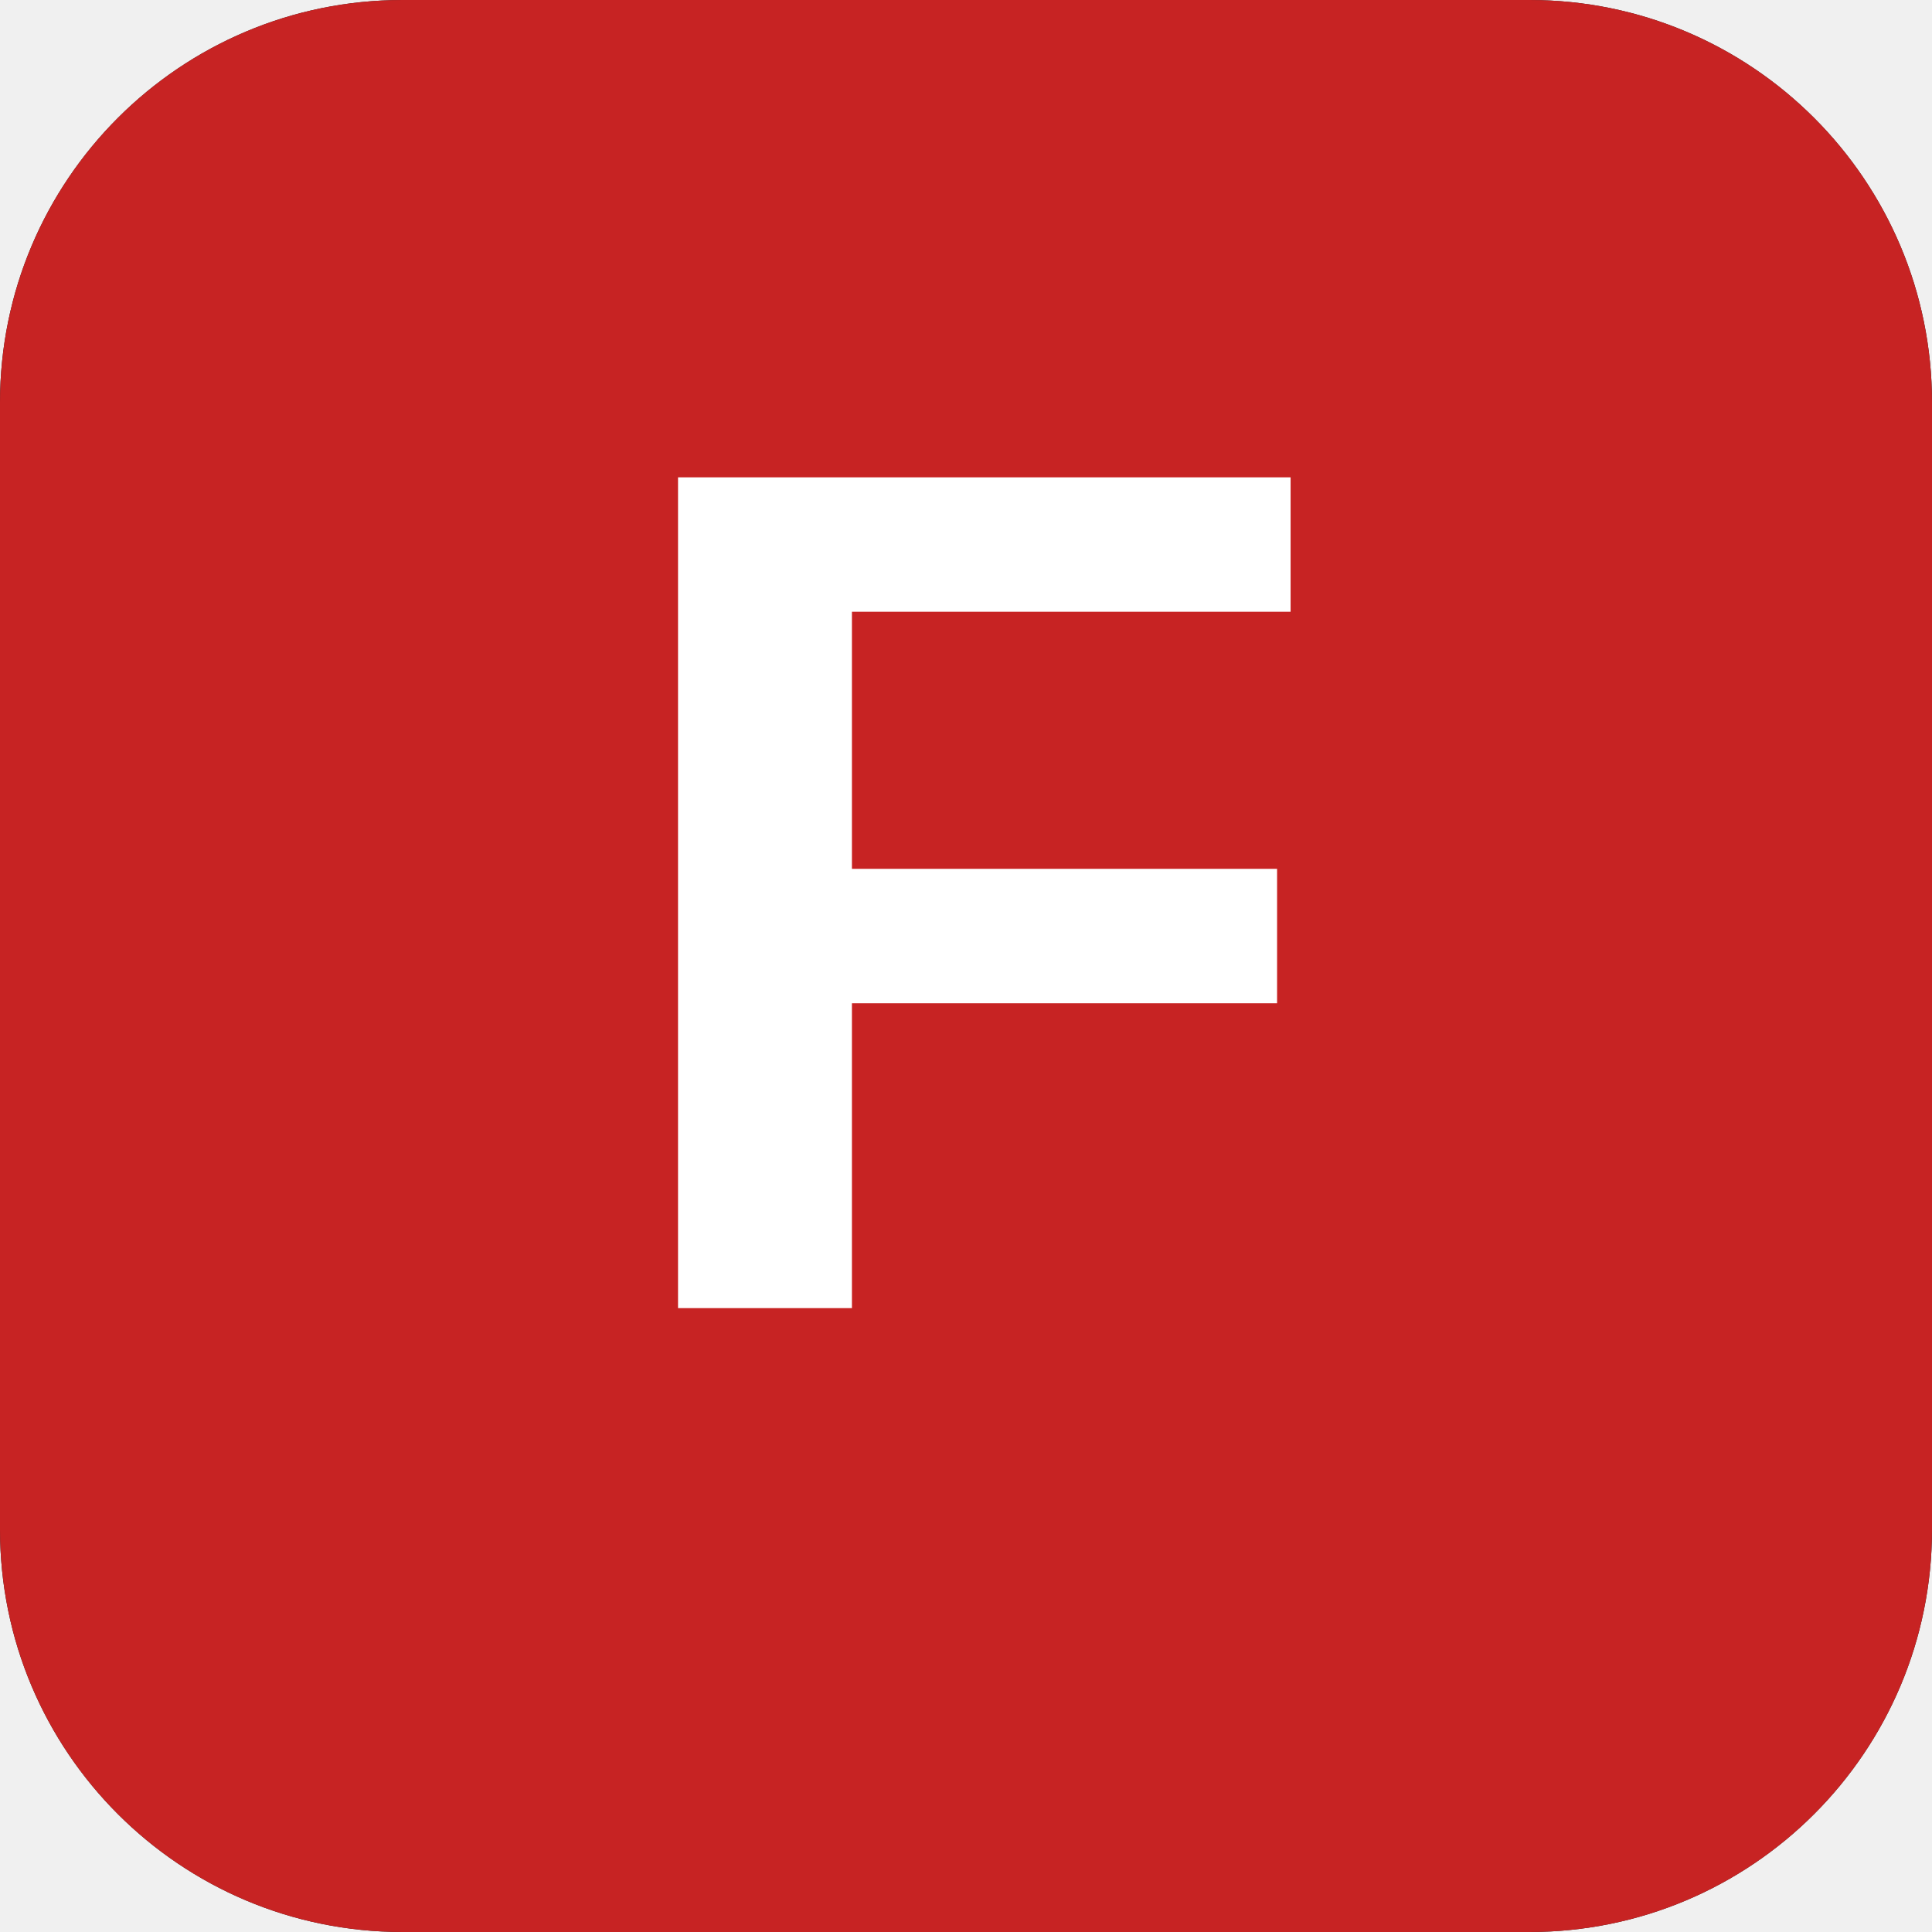
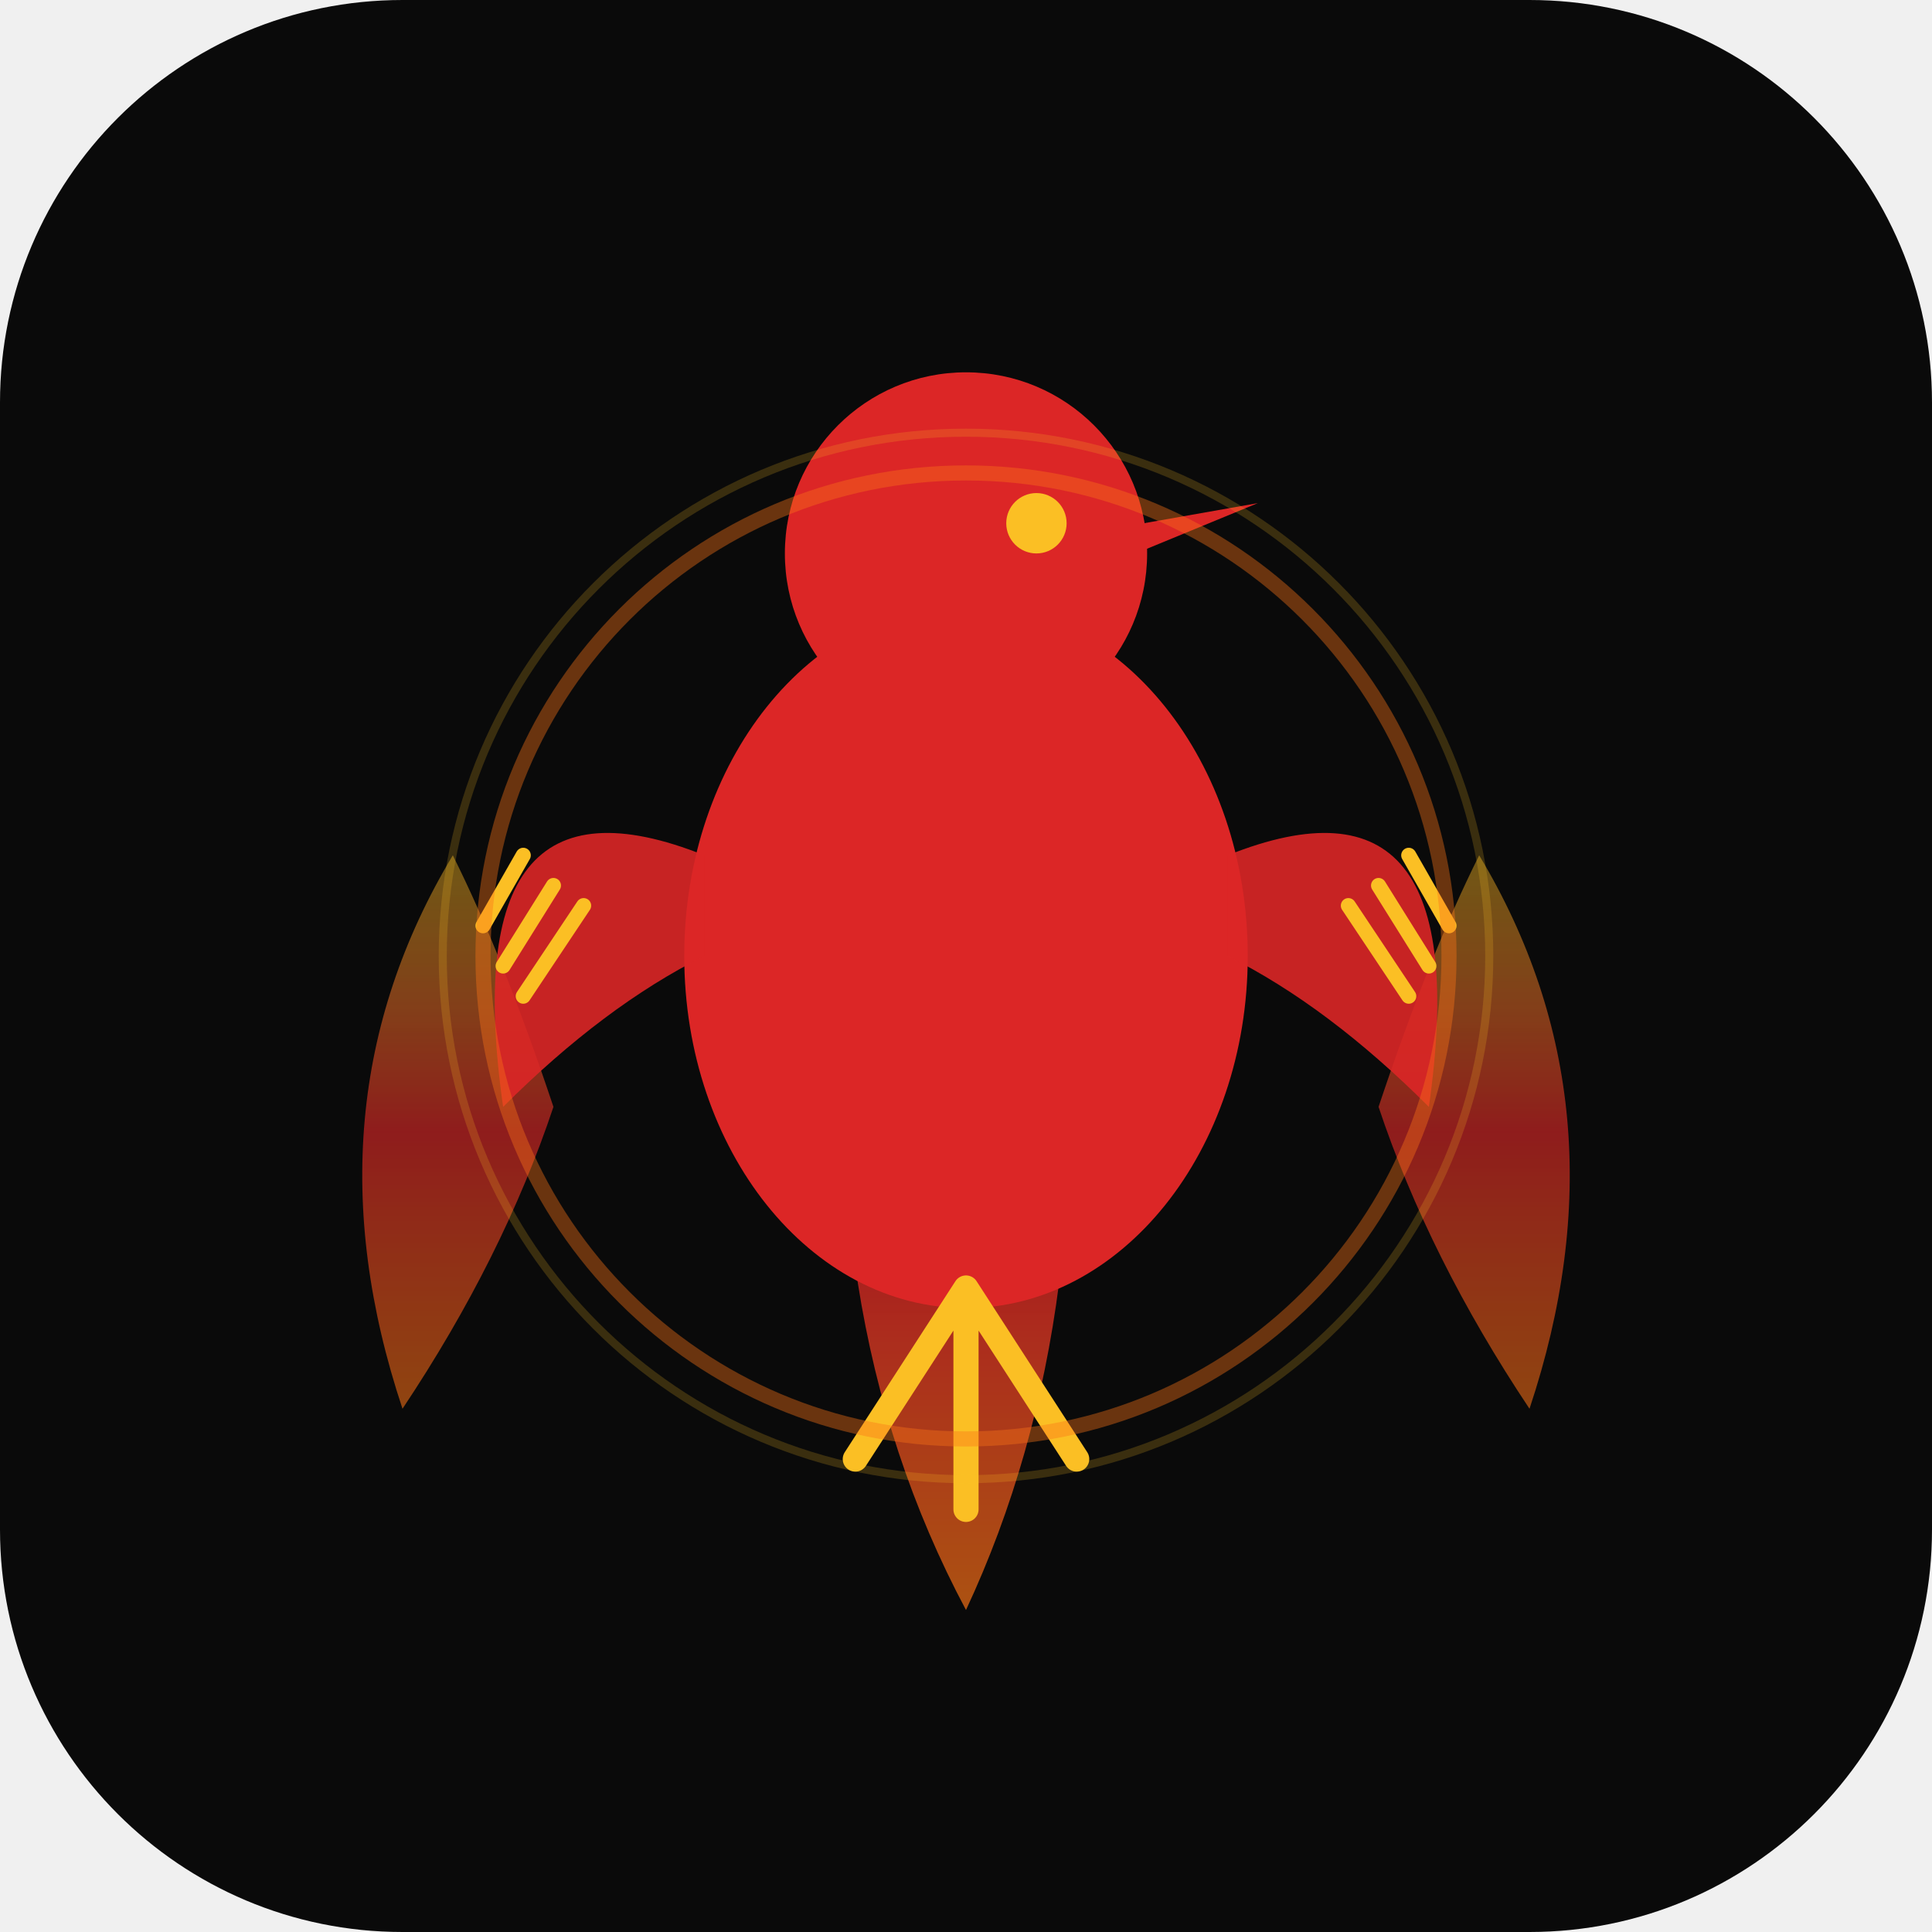
<svg xmlns="http://www.w3.org/2000/svg" viewBox="0 0 192 192">
  <rect width="192" height="192" fill="#0a0a0a" rx="40" />
-   <rect width="192" height="192" fill="#dc2626" rx="40" opacity="0.9" />
-   <text x="96" y="130" font-family="Arial, sans-serif" font-size="120" font-weight="bold" fill="#ffffff" text-anchor="middle">F</text>
+   <defs>
+     <linearGradient id="flameGradient" x1="0%" y1="100%" x2="0%" y2="0%">
+       <stop offset="0%" style="stop-color:#f97316;stop-opacity:0.8" />
+       <stop offset="50%" style="stop-color:#dc2626;stop-opacity:0.9" />
+       <stop offset="100%" style="stop-color:#fbbf24;stop-opacity:0.6" />
+     </linearGradient>
+   </defs>
+   <path d="M 40 140 Q 30 110 45 85 Q 50 95 55 110 Q 50 125 40 140 Z" fill="url(#flameGradient)" opacity="0.7" />
+   <path d="M 96 160 Q 80 130 85 90 Q 96 110 105 90 Q 110 130 96 160 Z" fill="url(#flameGradient)" opacity="0.85" />
+   <path d="M 152 140 Q 162 110 147 85 Q 142 95 137 110 Q 142 125 152 140 Z" fill="url(#flameGradient)" opacity="0.7" />
+   <ellipse cx="96" cy="95" rx="28" ry="35" fill="#dc2626" />
+   <circle cx="96" cy="55" r="18" fill="#dc2626" />
+   <path d="M 108 53 L 125 50 L 108 57 Z" fill="#dc2626" />
+   <circle cx="103" cy="52" r="3" fill="#fbbf24" />
+   <path d="M 70 85 Q 45 75 50 110 Q 60 100 70 95 Z" fill="#dc2626" opacity="0.9" />
+   <path d="M 52 85 L 48 92 M 55 88 L 50 96 M 58 90 L 52 99" stroke="#fbbf24" stroke-width="1.5" fill="none" stroke-linecap="round" />
+   <path d="M 122 85 Q 147 75 142 110 Q 132 100 122 95 Z" fill="#dc2626" opacity="0.9" />
+   <path d="M 140 85 L 144 92 M 137 88 L 142 96 M 134 90 L 140 99" stroke="#fbbf24" stroke-width="1.5" fill="none" stroke-linecap="round" />
+   <path d="M 96 128 L 85 145 M 96 128 L 96 150 M 96 128 L 107 145" stroke="#fbbf24" stroke-width="2.5" fill="none" stroke-linecap="round" />
+   <circle cx="96" cy="95" r="48" fill="none" stroke="#f97316" stroke-width="1.5" opacity="0.4" />
+   <circle cx="96" cy="95" r="52" fill="none" stroke="#fbbf24" stroke-width="0.8" opacity="0.2" />
</svg>
